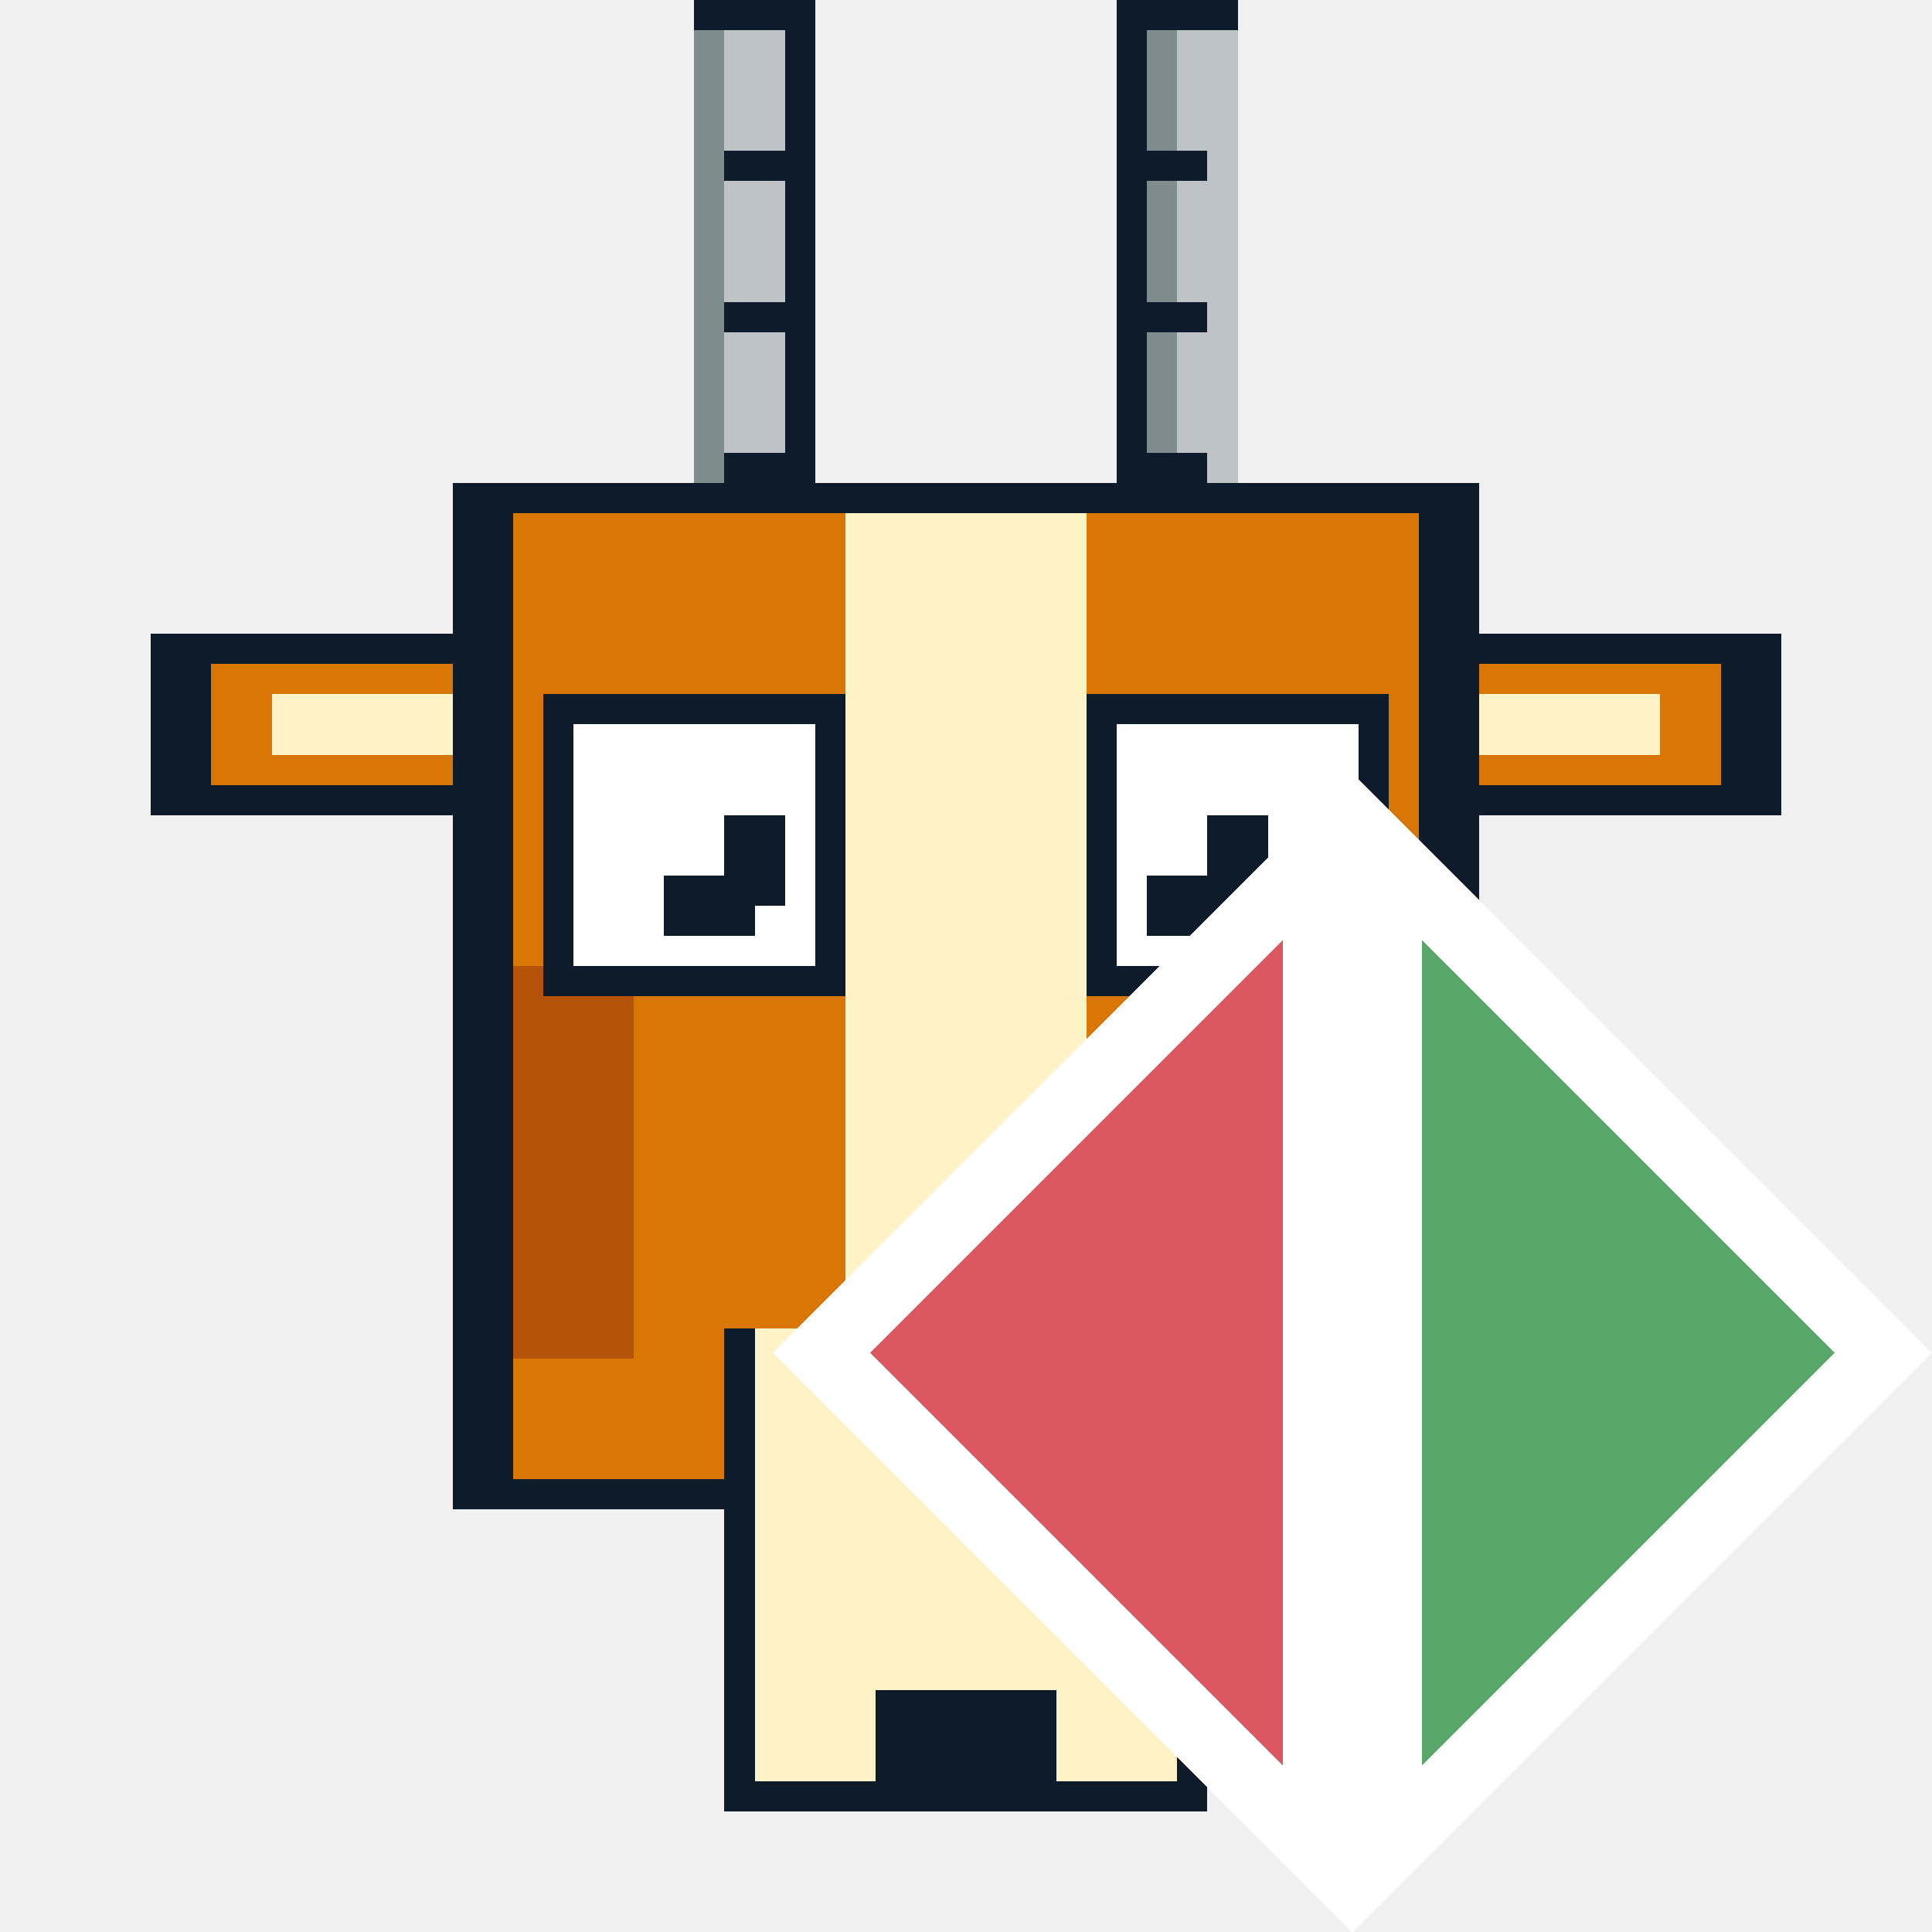
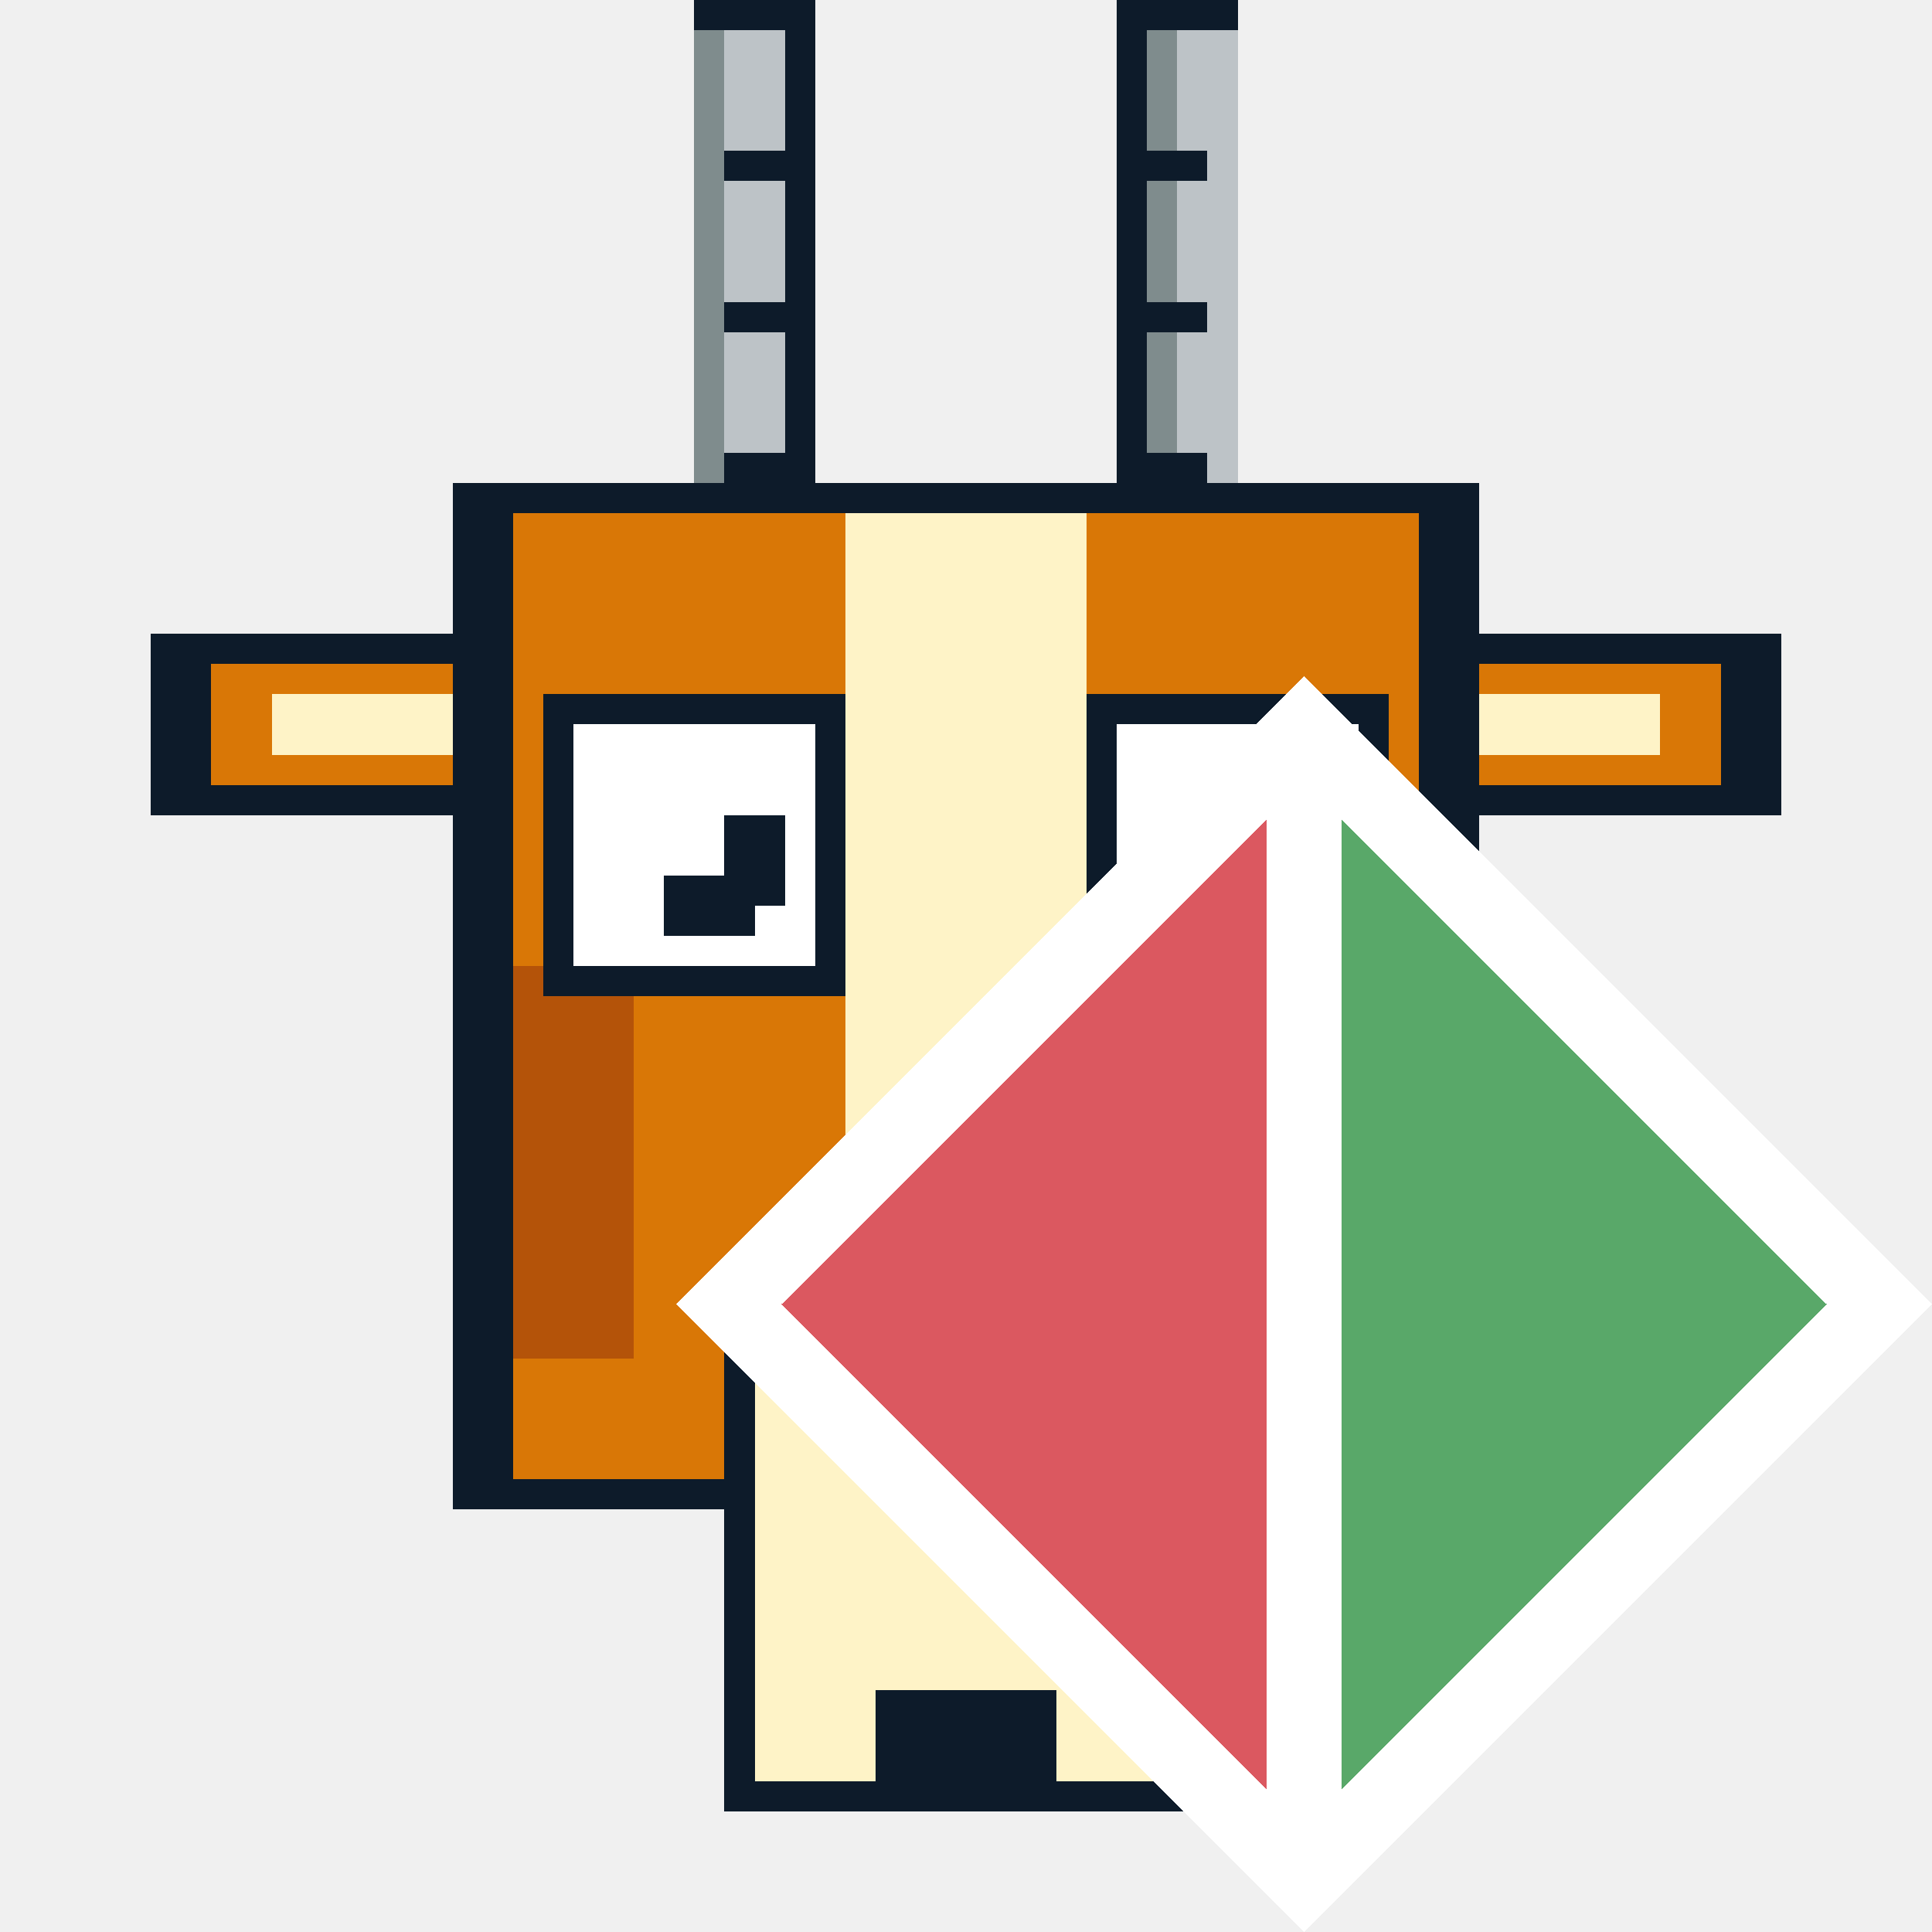
<svg xmlns="http://www.w3.org/2000/svg" viewBox="0 0 64 64" width="64" height="64" shape-rendering="crispEdges">
  <defs>
    <style>
            .outline-dark { fill: #0D1B2A; } /* Contornos principais fortes */
            .fur-main     { fill: #D97706; } /* Pele da gazela (laranja) */
            .fur-shadow   { fill: #B45309; } /* Tons escuros de marcas faciais */
            .fur-white    { fill: #FEF3C7; } /* Faixa central e focinho */
            .horn-gray    { fill: #BDC3C7; } /* Chifre prateado */
            .horn-dark    { fill: #7F8C8D; } /* Sombra do chifre */
            .eye-white    { fill: #FFFFFF; } /* Globo ocular */
        </style>
  </defs>
  <rect x="23" y="0" width="4" height="18" class="outline-dark" />
  <rect x="23" y="1" width="3" height="17" class="horn-gray" />
  <rect x="23" y="1" width="1" height="17" class="horn-dark" />
  <rect x="24" y="5" width="2" height="1" class="outline-dark" />
  <rect x="24" y="10" width="2" height="1" class="outline-dark" />
  <rect x="24" y="15" width="2" height="1" class="outline-dark" />
  <rect x="37" y="0" width="4" height="18" class="outline-dark" />
  <rect x="38" y="1" width="3" height="17" class="horn-gray" />
  <rect x="38" y="1" width="1" height="17" class="horn-dark" />
  <rect x="38" y="5" width="2" height="1" class="outline-dark" />
  <rect x="38" y="10" width="2" height="1" class="outline-dark" />
  <rect x="38" y="15" width="2" height="1" class="outline-dark" />
  <rect x="5" y="21" width="14" height="6" class="outline-dark" />
  <rect x="7" y="22" width="12" height="4" class="fur-main" />
  <rect x="9" y="23" width="9" height="2" class="fur-white" />
  <rect x="45" y="21" width="14" height="6" class="outline-dark" />
  <rect x="45" y="22" width="12" height="4" class="fur-main" />
  <rect x="46" y="23" width="9" height="2" class="fur-white" />
  <rect x="15" y="16" width="34" height="34" class="outline-dark" />
  <rect x="17" y="17" width="30" height="32" class="fur-main" />
  <rect x="17" y="32" width="4" height="13" class="fur-shadow" />
  <rect x="43" y="32" width="4" height="13" class="fur-shadow" />
  <rect x="28" y="17" width="8" height="35" class="fur-white" />
  <rect x="24" y="44" width="16" height="16" class="outline-dark" />
  <rect x="25" y="44" width="14" height="15" class="fur-white" />
  <rect x="29" y="56" width="6" height="3" class="outline-dark" />
  <rect x="18" y="23" width="10" height="10" class="outline-dark" />
  <rect x="19" y="24" width="8" height="8" class="eye-white" />
  <rect x="22" y="27" width="4" height="4" class="outline-dark" />
  <rect x="22" y="27" width="2" height="2" class="eye-white" />
  <rect x="25" y="30" width="1" height="1" class="eye-white" />
  <rect x="36" y="23" width="10" height="10" class="outline-dark" />
  <rect x="37" y="24" width="8" height="8" class="eye-white" />
  <rect x="38" y="27" width="4" height="4" class="outline-dark" />
  <rect x="38" y="27" width="2" height="2" class="eye-white" />
  <rect x="41" y="30" width="1" height="1" class="eye-white" />
-   <svg x="25.6" y="25.6" width="38.4" height="38.4" viewBox="0 0 5 5" overflow="visible">
+   <svg x="22.4" y="22.4" width="41.6" height="41.6" viewBox="0 0 5 5" overflow="visible">
    <polygon points="2.5,0 5,2.5 2.5,5 0,2.5" fill="#FFFFFF" />
-     <polygon points="2.2,0.72 2.2,4.28 0.42,2.5" fill="#DB5860" />
-     <polygon points="2.8,0.72 2.8,4.28 4.58,2.5" fill="#59A869" />
+     <polygon points="2.35,0.57 2.35,4.43 0.42,2.5" fill="#DB5860" />
+     <polygon points="2.65,0.57 2.65,4.43 4.58,2.5" fill="#59A869" />
  </svg>
</svg>
